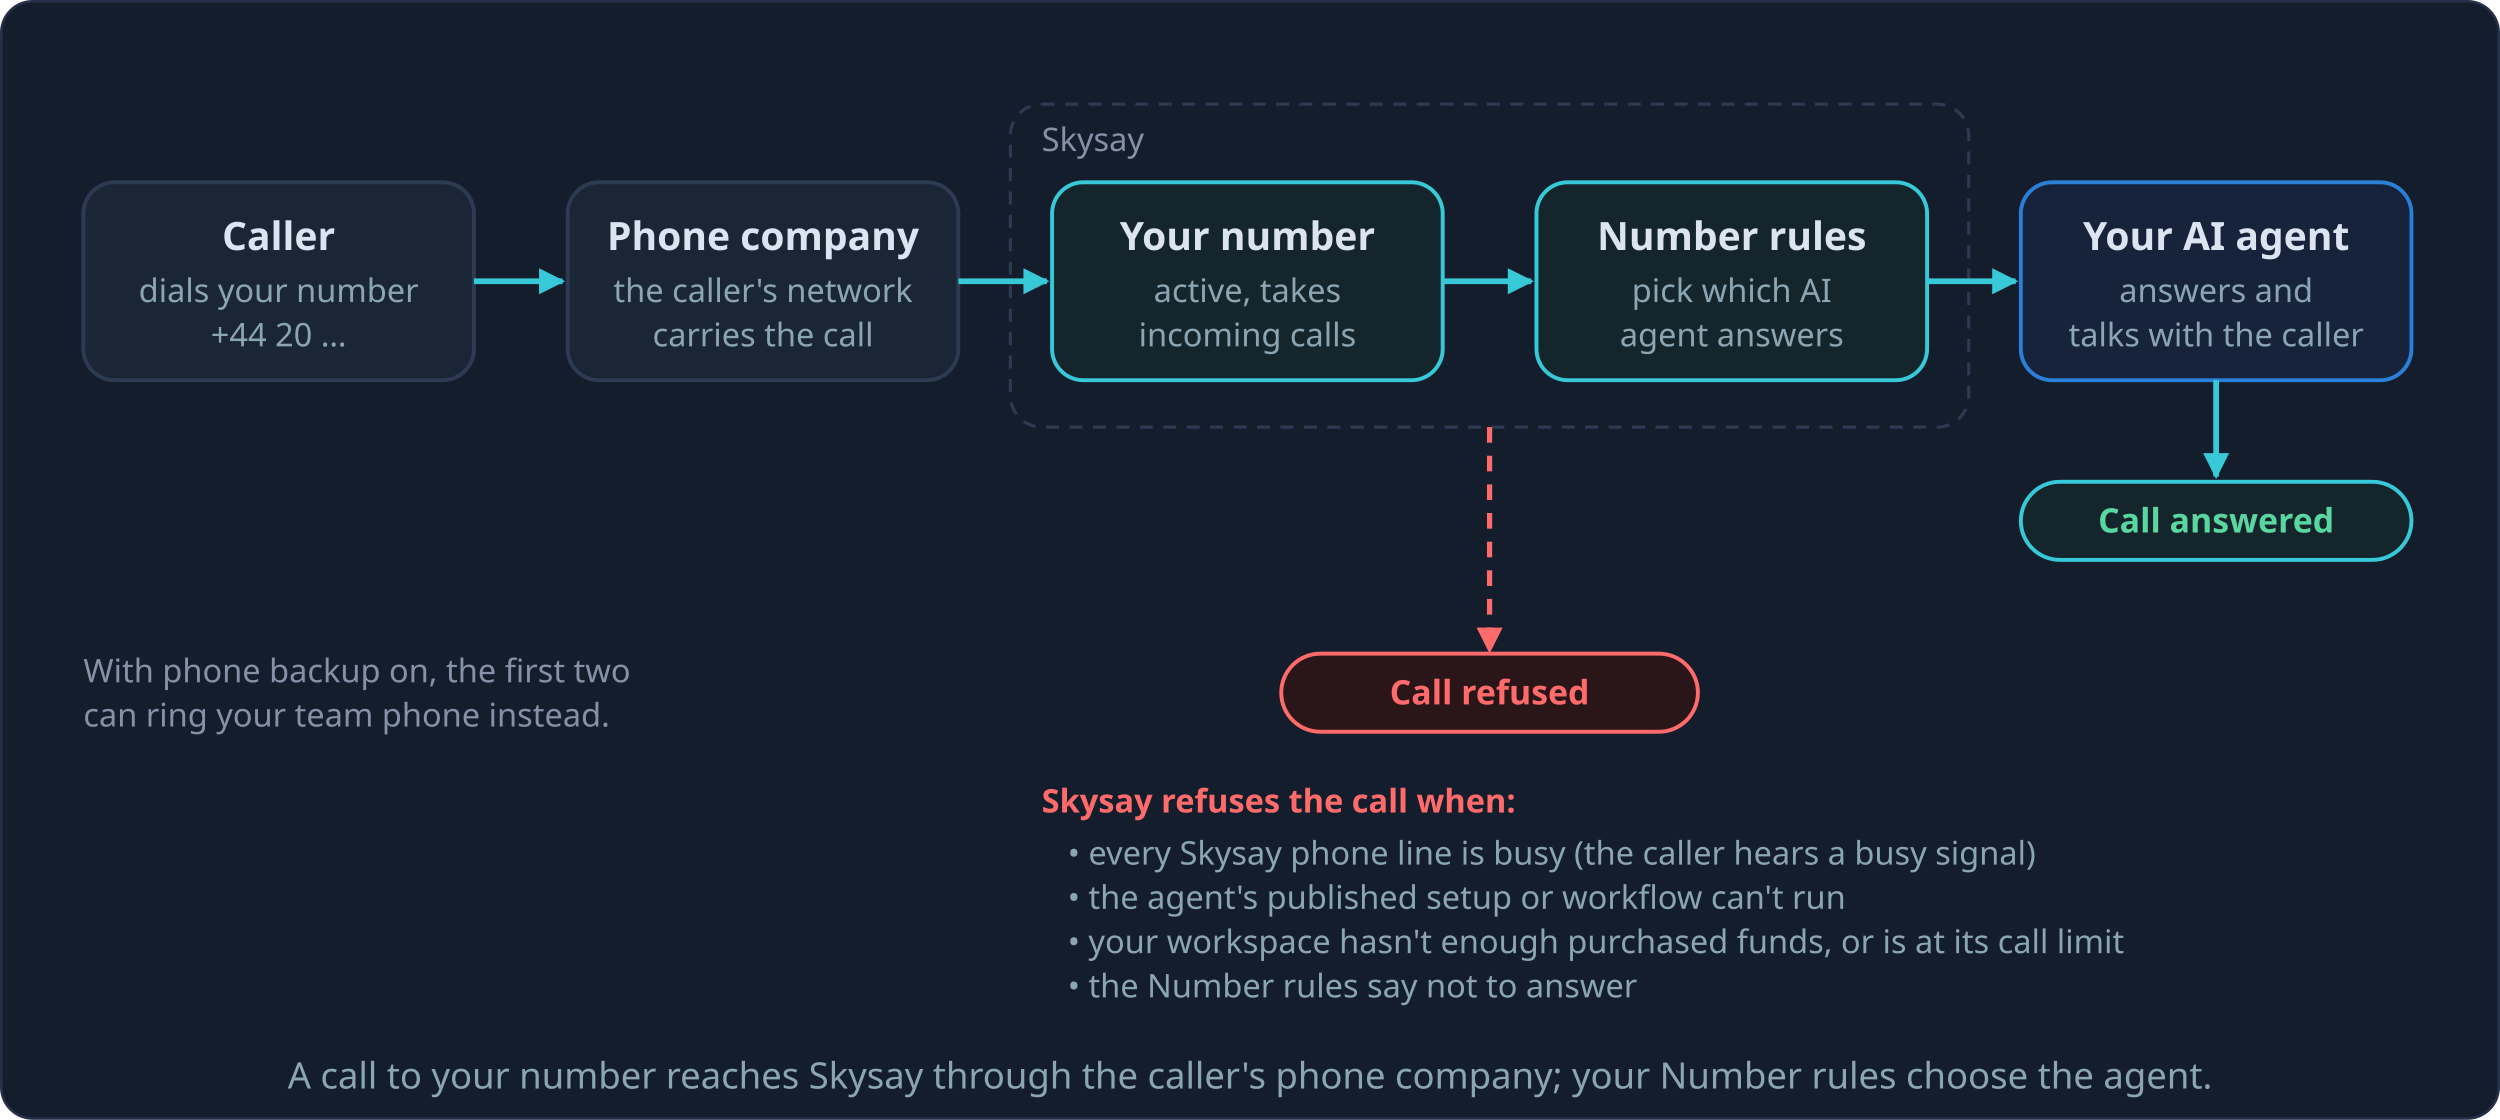
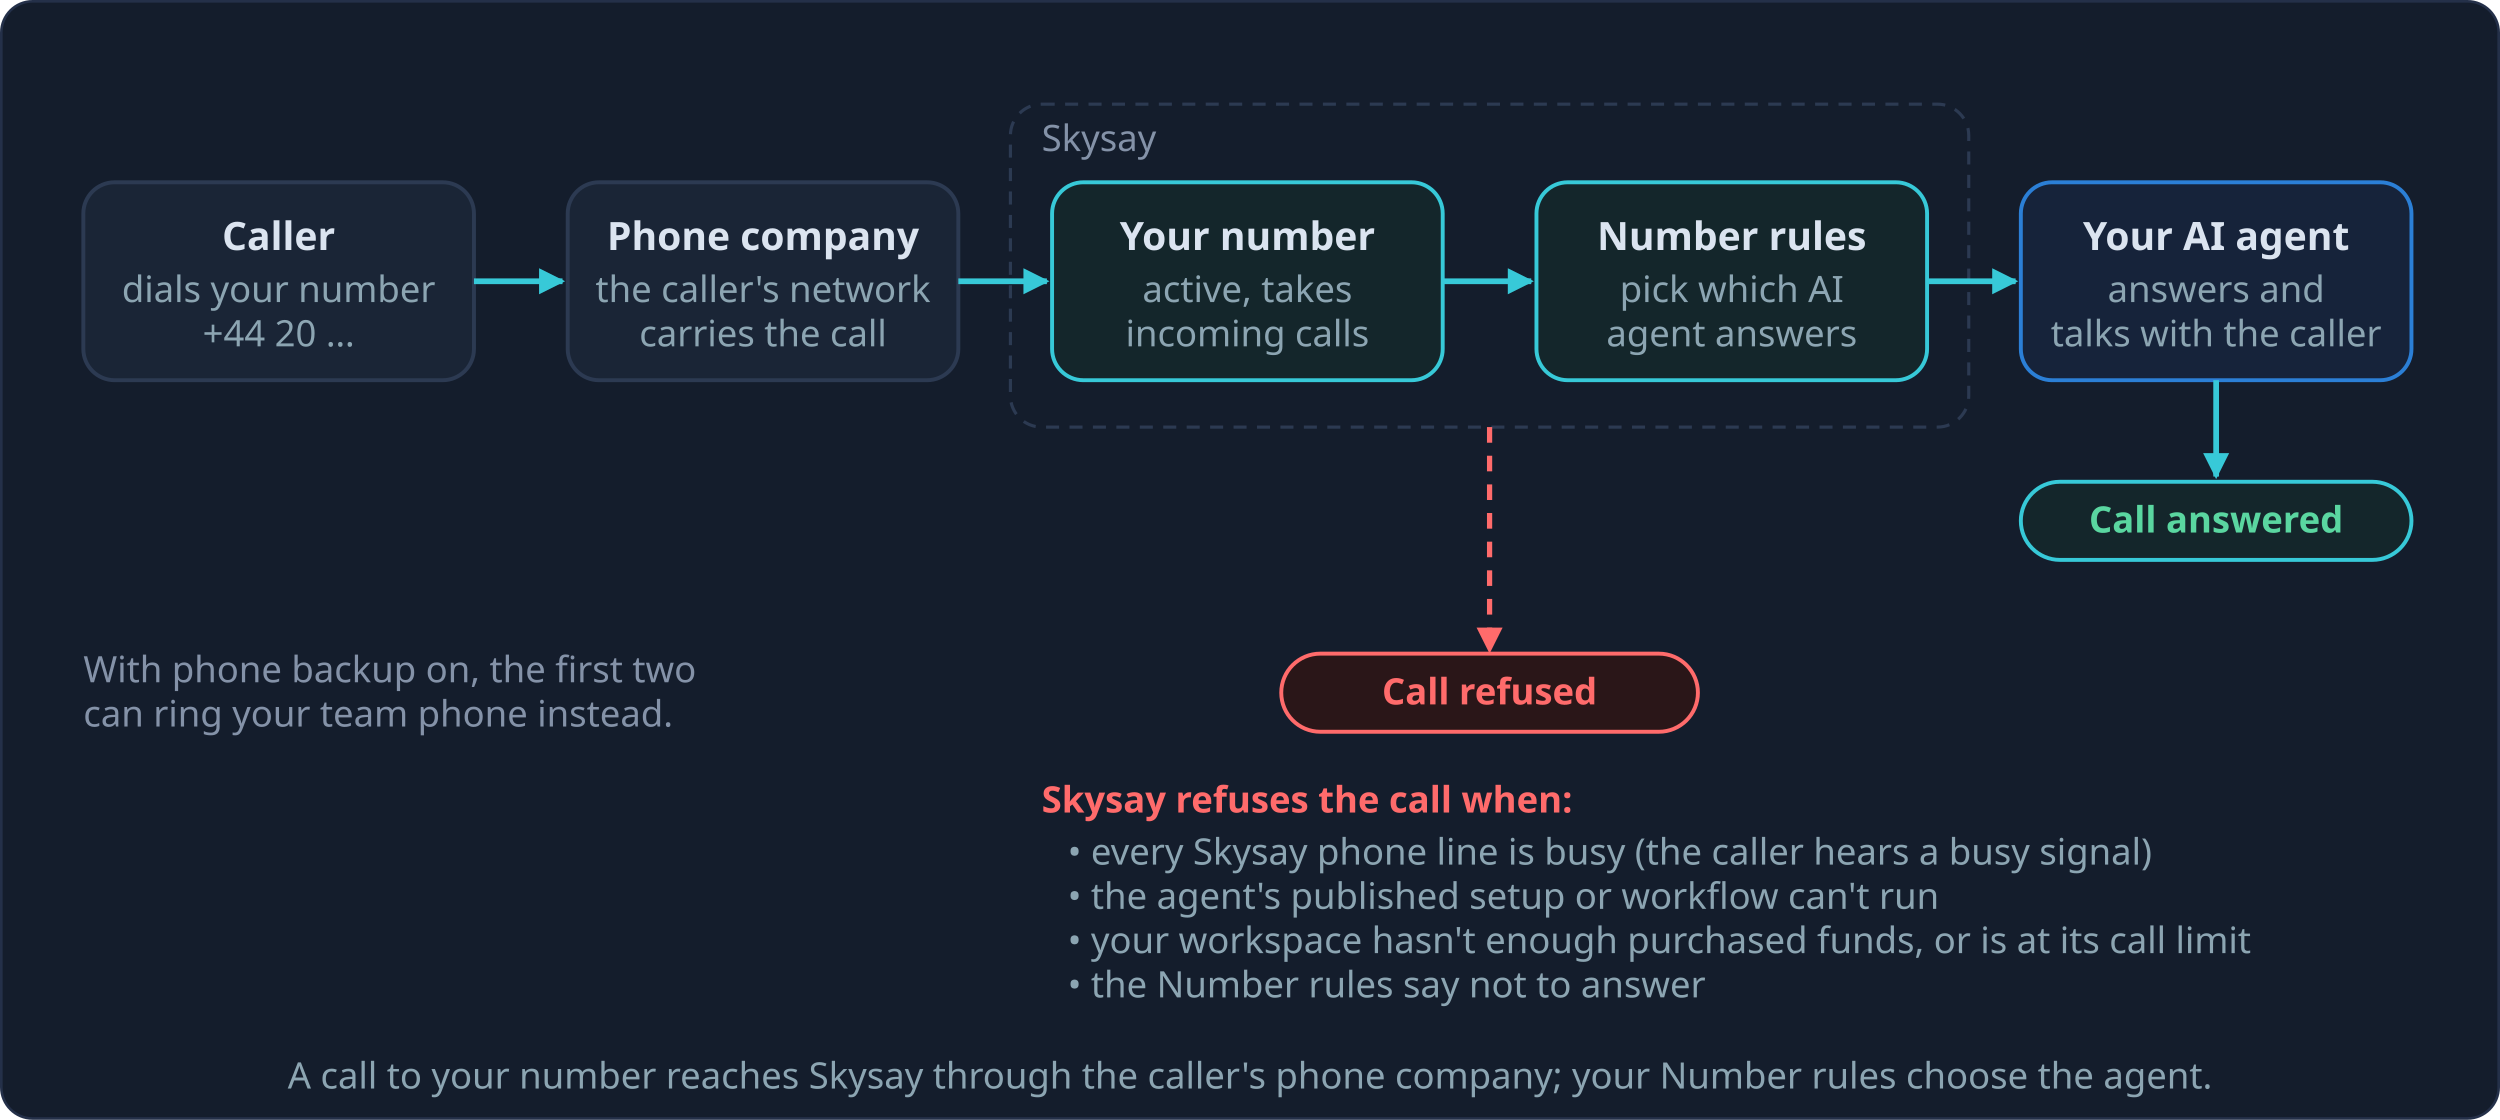
<svg xmlns="http://www.w3.org/2000/svg" viewBox="0 0 960 430" width="960" height="430" role="img" aria-label="How an incoming call reaches your AI agent, and when Skysay refuses it" font-family="'Geist Variable', ui-sans-serif, system-ui, sans-serif">
  <defs>
    <marker id="h-main" viewBox="0 0 10 10" refX="9" refY="5" markerWidth="10" markerHeight="10" markerUnits="userSpaceOnUse" orient="auto-start-reverse">
      <path d="M0,0 L10,5 L0,10 z" fill="#37c9d8" />
    </marker>
    <marker id="h-sec" viewBox="0 0 10 10" refX="9" refY="5" markerWidth="10" markerHeight="10" markerUnits="userSpaceOnUse" orient="auto-start-reverse">
      <path d="M0,0 L10,5 L0,10 z" fill="#8492a8" />
    </marker>
    <marker id="h-fail" viewBox="0 0 10 10" refX="9" refY="5" markerWidth="10" markerHeight="10" markerUnits="userSpaceOnUse" orient="auto-start-reverse">
      <path d="M0,0 L10,5 L0,10 z" fill="#ff6b6b" />
    </marker>
  </defs>
  <rect x="0.5" y="0.5" width="959" height="429" rx="12" fill="#141d2c" stroke="#243049" stroke-width="1" />
  <rect x="388" y="40" width="368" height="124" rx="12" fill="none" stroke="#2c3a52" stroke-width="1.2" stroke-dasharray="5 4" />
-   <text x="400" y="58" font-size="12.5" fill="#8492a8" text-anchor="start">Skysay</text>
+   <text x="400" y="58" font-size="14" fill="#8492a8" text-anchor="start">Skysay</text>
  <rect x="32" y="70" width="150" height="76" rx="12" fill="#1a2536" stroke="#2c3a52" stroke-width="1.5" />
  <text x="107.0" y="96.0" font-size="15" fill="#dbe4f0" text-anchor="middle" font-weight="600">Caller</text>
-   <text x="107.0" y="116.0" font-size="12.5" fill="#8ca5b2" text-anchor="middle">dials your number</text>
-   <text x="107.0" y="133.0" font-size="12.5" fill="#8ca5b2" text-anchor="middle">+44 20 …</text>
+   <text x="107.0" y="116.0" font-size="14" fill="#8ca5b2" text-anchor="middle">dials your number</text>
+   <text x="107.0" y="133.0" font-size="14" fill="#8ca5b2" text-anchor="middle">+44 20 …</text>
  <rect x="218" y="70" width="150" height="76" rx="12" fill="#1a2536" stroke="#2c3a52" stroke-width="1.5" />
  <text x="293.0" y="96.0" font-size="15" fill="#dbe4f0" text-anchor="middle" font-weight="600">Phone company</text>
-   <text x="293.0" y="116.0" font-size="12.5" fill="#8ca5b2" text-anchor="middle">the caller's network</text>
-   <text x="293.0" y="133.0" font-size="12.5" fill="#8ca5b2" text-anchor="middle">carries the call</text>
+   <text x="293.0" y="116.0" font-size="14" fill="#8ca5b2" text-anchor="middle">the caller's network</text>
+   <text x="293.0" y="133.0" font-size="14" fill="#8ca5b2" text-anchor="middle">carries the call</text>
  <rect x="404" y="70" width="150" height="76" rx="12" fill="#14262b" stroke="#37c9d8" stroke-width="1.5" />
  <text x="479.0" y="96.0" font-size="15" fill="#dbe4f0" text-anchor="middle" font-weight="600">Your number</text>
-   <text x="479.0" y="116.0" font-size="12.5" fill="#8ca5b2" text-anchor="middle">active, takes</text>
-   <text x="479.0" y="133.0" font-size="12.5" fill="#8ca5b2" text-anchor="middle">incoming calls</text>
+   <text x="479.0" y="116.0" font-size="14" fill="#8ca5b2" text-anchor="middle">active, takes</text>
+   <text x="479.0" y="133.0" font-size="14" fill="#8ca5b2" text-anchor="middle">incoming calls</text>
  <rect x="590" y="70" width="150" height="76" rx="12" fill="#14262b" stroke="#37c9d8" stroke-width="1.5" />
  <text x="665.0" y="96.0" font-size="15" fill="#dbe4f0" text-anchor="middle" font-weight="600">Number rules</text>
-   <text x="665.0" y="116.0" font-size="12.5" fill="#8ca5b2" text-anchor="middle">pick which AI</text>
-   <text x="665.0" y="133.0" font-size="12.5" fill="#8ca5b2" text-anchor="middle">agent answers</text>
+   <text x="665.0" y="116.0" font-size="14" fill="#8ca5b2" text-anchor="middle">pick which AI</text>
+   <text x="665.0" y="133.0" font-size="14" fill="#8ca5b2" text-anchor="middle">agent answers</text>
  <rect x="776" y="70" width="150" height="76" rx="12" fill="#16233a" stroke="#2b7fd6" stroke-width="1.5" />
  <text x="851.0" y="96.0" font-size="15" fill="#dbe4f0" text-anchor="middle" font-weight="600">Your AI agent</text>
-   <text x="851.0" y="116.0" font-size="12.5" fill="#8ca5b2" text-anchor="middle">answers and</text>
-   <text x="851.0" y="133.0" font-size="12.5" fill="#8ca5b2" text-anchor="middle">talks with the caller</text>
+   <text x="851.0" y="116.0" font-size="14" fill="#8ca5b2" text-anchor="middle">answers and</text>
+   <text x="851.0" y="133.0" font-size="14" fill="#8ca5b2" text-anchor="middle">talks with the caller</text>
  <path d="M182,108.0 L216,108.0" fill="none" stroke="#37c9d8" stroke-width="2.2" stroke-linejoin="round" marker-end="url(#h-main)" />
  <path d="M368,108.0 L402,108.0" fill="none" stroke="#37c9d8" stroke-width="2.2" stroke-linejoin="round" marker-end="url(#h-main)" />
  <path d="M554,108.0 L588,108.0" fill="none" stroke="#37c9d8" stroke-width="2.2" stroke-linejoin="round" marker-end="url(#h-main)" />
  <path d="M740,108.0 L774,108.0" fill="none" stroke="#37c9d8" stroke-width="2.2" stroke-linejoin="round" marker-end="url(#h-main)" />
  <rect x="776.0" y="185.0" width="150" height="30" rx="15.0" fill="#14262b" stroke="#37c9d8" stroke-width="1.5" />
-   <text x="851.0" y="204.5" font-size="13" fill="#5ad6a0" text-anchor="middle" font-weight="600">Call answered</text>
+   <text x="851.0" y="204.5" font-size="14" fill="#5ad6a0" text-anchor="middle" font-weight="600">Call answered</text>
  <path d="M851.0,146 L851.0,183" fill="none" stroke="#37c9d8" stroke-width="2.2" stroke-linejoin="round" marker-end="url(#h-main)" />
  <path d="M572,164 L572,250" fill="none" stroke="#ff6b6b" stroke-width="2" stroke-dasharray="6 5" stroke-linejoin="round" marker-end="url(#h-fail)" />
  <rect x="492.0" y="251.0" width="160" height="30" rx="15.0" fill="#2a1618" stroke="#ff6b6b" stroke-width="1.5" />
-   <text x="572" y="270.5" font-size="13" fill="#ff6b6b" text-anchor="middle" font-weight="600">Call refused</text>
-   <text x="400" y="312" font-size="12.5" fill="#ff6b6b" text-anchor="start" font-weight="600">Skysay refuses the call when:</text>
-   <text x="410" y="332" font-size="12.5" fill="#8ca5b2" text-anchor="start">• every Skysay phone line is busy (the caller hears a busy signal)</text>
-   <text x="410" y="349" font-size="12.5" fill="#8ca5b2" text-anchor="start">• the agent's published setup or workflow can't run</text>
-   <text x="410" y="366" font-size="12.5" fill="#8ca5b2" text-anchor="start">• your workspace hasn't enough purchased funds, or is at its call limit</text>
-   <text x="410" y="383" font-size="12.5" fill="#8ca5b2" text-anchor="start">• the Number rules say not to answer</text>
-   <text x="32" y="262" font-size="12.5" fill="#8492a8" text-anchor="start">With phone backup on, the first two</text>
-   <text x="32" y="279" font-size="12.5" fill="#8492a8" text-anchor="start">can ring your team phone instead.</text>
+   <text x="572" y="270.5" font-size="14" fill="#ff6b6b" text-anchor="middle" font-weight="600">Call refused</text>
+   <text x="400" y="312" font-size="14" fill="#ff6b6b" text-anchor="start" font-weight="600">Skysay refuses the call when:</text>
+   <text x="410" y="332" font-size="14" fill="#8ca5b2" text-anchor="start">• every Skysay phone line is busy (the caller hears a busy signal)</text>
+   <text x="410" y="349" font-size="14" fill="#8ca5b2" text-anchor="start">• the agent's published setup or workflow can't run</text>
+   <text x="410" y="366" font-size="14" fill="#8ca5b2" text-anchor="start">• your workspace hasn't enough purchased funds, or is at its call limit</text>
+   <text x="410" y="383" font-size="14" fill="#8ca5b2" text-anchor="start">• the Number rules say not to answer</text>
+   <text x="32" y="262" font-size="14" fill="#8492a8" text-anchor="start">With phone backup on, the first two</text>
+   <text x="32" y="279" font-size="14" fill="#8492a8" text-anchor="start">can ring your team phone instead.</text>
  <text x="480" y="418" font-size="14" fill="#8ca5b2" text-anchor="middle">A call to your number reaches Skysay through the caller's phone company; your Number rules choose the agent.</text>
</svg>
